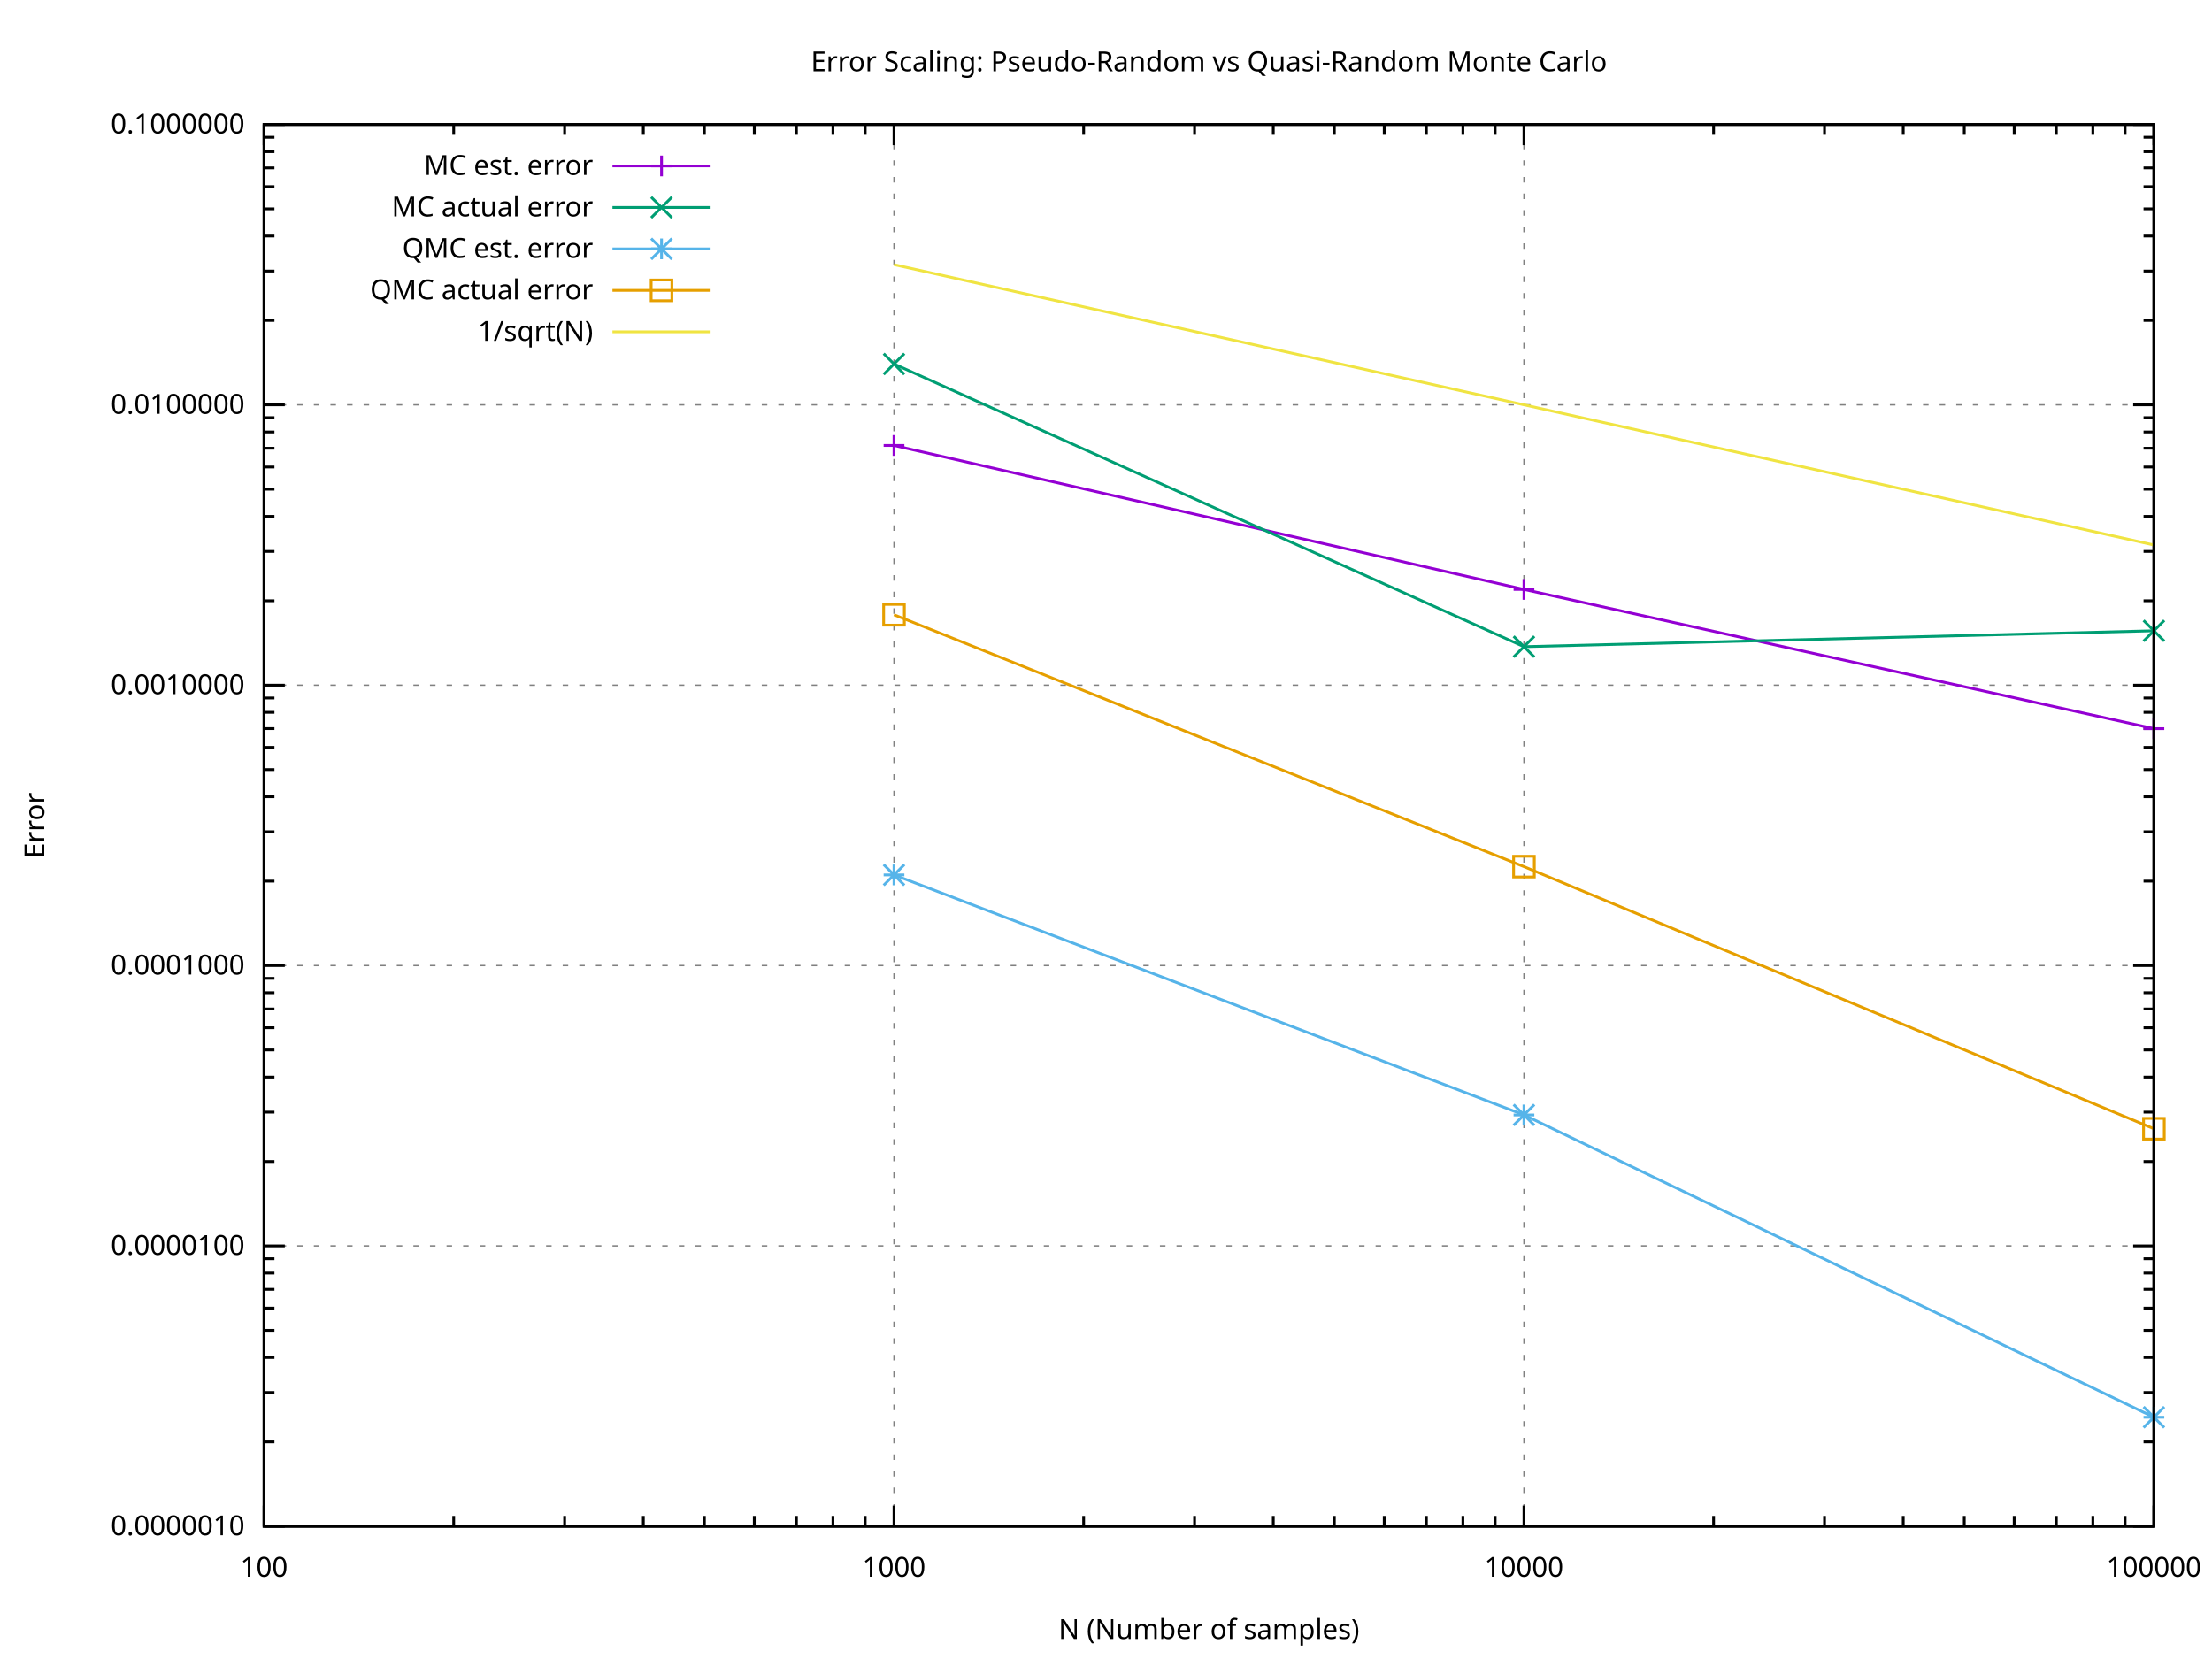
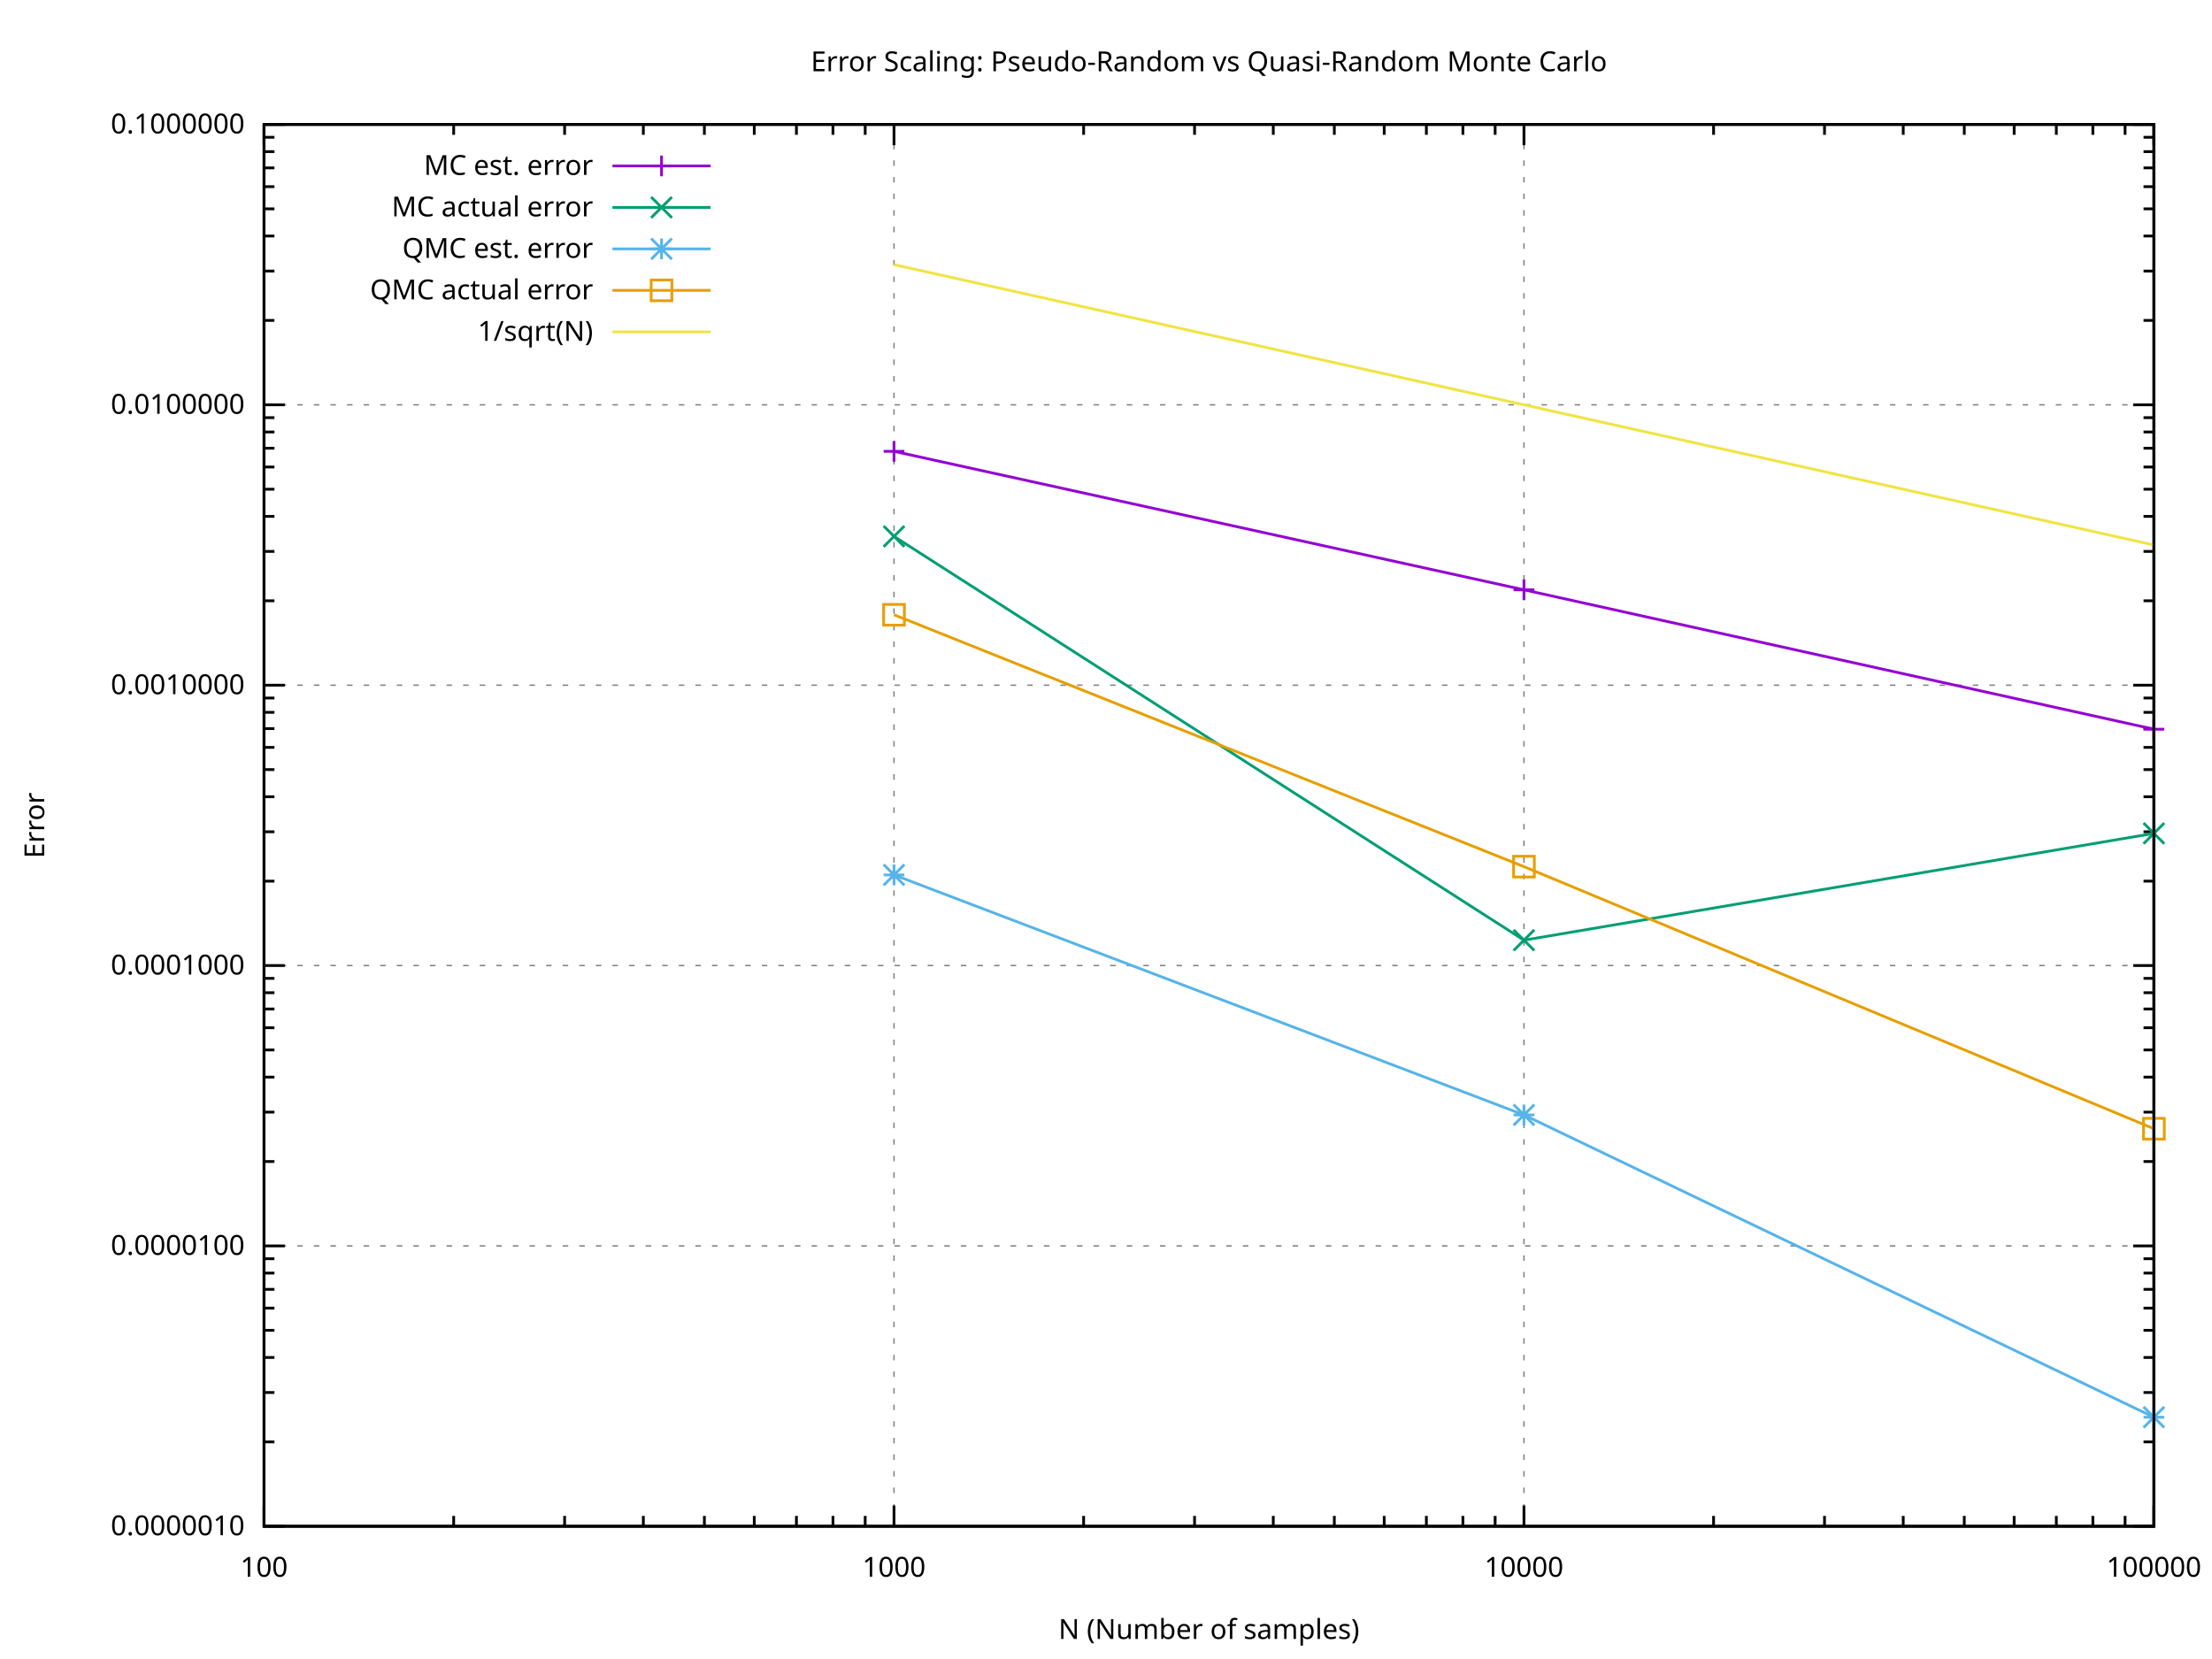
<svg xmlns="http://www.w3.org/2000/svg" xmlns:xlink="http://www.w3.org/1999/xlink" width="800" height="600" viewBox="0 0 800 600">
  <g id="gnuplot_canvas">
    <rect x="0" y="0" width="800" height="600" fill="#ffffff" />
    <defs>
      <circle id="gpDot" r="0.5" stroke-width="0.5" stroke="currentColor" />
      <path id="gpPt0" stroke-width="0.267" stroke="currentColor" d="M-1,0 h2 M0,-1 v2" />
      <path id="gpPt1" stroke-width="0.267" stroke="currentColor" d="M-1,-1 L1,1 M1,-1 L-1,1" />
      <path id="gpPt2" stroke-width="0.267" stroke="currentColor" d="M-1,0 L1,0 M0,-1 L0,1 M-1,-1 L1,1 M-1,1 L1,-1" />
      <rect id="gpPt3" stroke-width="0.267" stroke="currentColor" x="-1" y="-1" width="2" height="2" />
      <rect id="gpPt4" stroke-width="0.267" stroke="currentColor" fill="currentColor" x="-1" y="-1" width="2" height="2" />
      <circle id="gpPt5" stroke-width="0.267" stroke="currentColor" cx="0" cy="0" r="1" />
      <use xlink:href="#gpPt5" id="gpPt6" fill="currentColor" stroke="none" />
      <path id="gpPt7" stroke-width="0.267" stroke="currentColor" d="M0,-1.33 L-1.33,0.67 L1.33,0.67 z" />
      <use xlink:href="#gpPt7" id="gpPt8" fill="currentColor" stroke="none" />
      <use xlink:href="#gpPt7" id="gpPt9" stroke="currentColor" transform="rotate(180)" />
      <use xlink:href="#gpPt9" id="gpPt10" fill="currentColor" stroke="none" />
      <use xlink:href="#gpPt3" id="gpPt11" stroke="currentColor" transform="rotate(45)" />
      <use xlink:href="#gpPt11" id="gpPt12" fill="currentColor" stroke="none" />
      <path id="gpPt13" stroke-width="0.267" stroke="currentColor" d="M0,1.330 L1.265,0.411 L0.782,-1.067 L-0.782,-1.076 L-1.265,0.411 z" />
      <use xlink:href="#gpPt13" id="gpPt14" fill="currentColor" stroke="none" />
      <filter id="textbox" filterUnits="objectBoundingBox" x="0" y="0" height="1" width="1">
        <feFlood flood-color="#FFFFFF" flood-opacity="1" result="bgnd" />
        <feComposite in="SourceGraphic" in2="bgnd" operator="atop" />
      </filter>
      <filter id="greybox" filterUnits="objectBoundingBox" x="0" y="0" height="1" width="1">
        <feFlood flood-color="lightgrey" flood-opacity="1" result="grey" />
        <feComposite in="SourceGraphic" in2="grey" operator="atop" />
      </filter>
    </defs>
    <g fill="none" color="#FFFFFF" stroke="currentColor" stroke-width="1.00" stroke-linecap="butt" stroke-linejoin="miter">
</g>
    <g fill="none" color="black" stroke="currentColor" stroke-width="1.00" stroke-linecap="butt" stroke-linejoin="miter">
</g>
    <g fill="none" color="black" stroke="black" stroke-width="0.50" stroke-linecap="butt" stroke-linejoin="miter">
</g>
    <g fill="none" color="gray" stroke="currentColor" stroke-width="0.50" stroke-linecap="butt" stroke-linejoin="miter">
      <path stroke="gray" stroke-dasharray="2,4" class="gridline" d="M95.50,552.00 L778.99,552.00  " />
    </g>
    <g fill="none" color="gray" stroke="gray" stroke-width="1.00" stroke-linecap="butt" stroke-linejoin="miter">
</g>
    <g fill="none" color="black" stroke="currentColor" stroke-width="1.00" stroke-linecap="butt" stroke-linejoin="miter">
      <path stroke="black" d="M95.50,552.00 L103.00,552.00 M778.99,552.00 L771.49,552.00  " />
      <g transform="translate(88.50,555.25)" stroke="none" fill="black" font-family="Verdana" font-size="10.00" text-anchor="end">
        <text>
          <tspan font-family="Verdana">0.0000010</tspan>
        </text>
      </g>
    </g>
    <g fill="none" color="black" stroke="currentColor" stroke-width="1.00" stroke-linecap="butt" stroke-linejoin="miter">
      <path stroke="black" d="M95.50,521.48 L99.25,521.48 M778.99,521.48 L775.24,521.48 M95.50,503.62 L99.25,503.62 M778.99,503.62 L775.24,503.62   M95.50,490.95 L99.25,490.95 M778.99,490.95 L775.24,490.95 M95.50,481.13 L99.25,481.13 M778.99,481.13 L775.24,481.13   M95.50,473.10 L99.25,473.10 M778.99,473.10 L775.24,473.10 M95.50,466.31 L99.25,466.31 M778.99,466.31 L775.24,466.31   M95.50,460.43 L99.25,460.43 M778.99,460.43 L775.24,460.43 M95.50,455.24 L99.25,455.24 M778.99,455.24 L775.24,455.24    " />
    </g>
    <g fill="none" color="black" stroke="black" stroke-width="0.50" stroke-linecap="butt" stroke-linejoin="miter">
</g>
    <g fill="none" color="gray" stroke="currentColor" stroke-width="0.50" stroke-linecap="butt" stroke-linejoin="miter">
      <path stroke="gray" stroke-dasharray="2,4" class="gridline" d="M95.50,450.60 L778.99,450.60  " />
    </g>
    <g fill="none" color="gray" stroke="gray" stroke-width="1.00" stroke-linecap="butt" stroke-linejoin="miter">
</g>
    <g fill="none" color="black" stroke="currentColor" stroke-width="1.00" stroke-linecap="butt" stroke-linejoin="miter">
      <path stroke="black" d="M95.50,450.60 L103.00,450.60 M778.99,450.60 L771.49,450.60  " />
      <g transform="translate(88.50,453.85)" stroke="none" fill="black" font-family="Verdana" font-size="10.00" text-anchor="end">
        <text>
          <tspan font-family="Verdana">0.0000100</tspan>
        </text>
      </g>
    </g>
    <g fill="none" color="black" stroke="currentColor" stroke-width="1.00" stroke-linecap="butt" stroke-linejoin="miter">
      <path stroke="black" d="M95.50,420.08 L99.25,420.08 M778.99,420.08 L775.24,420.08 M95.50,402.22 L99.25,402.22 M778.99,402.22 L775.24,402.22   M95.50,389.55 L99.25,389.55 M778.99,389.55 L775.24,389.55 M95.50,379.73 L99.25,379.73 M778.99,379.73 L775.24,379.73   M95.50,371.70 L99.25,371.70 M778.99,371.70 L775.24,371.70 M95.50,364.91 L99.25,364.91 M778.99,364.91 L775.24,364.91   M95.50,359.03 L99.25,359.03 M778.99,359.03 L775.24,359.03 M95.50,353.84 L99.25,353.84 M778.99,353.84 L775.24,353.84    " />
    </g>
    <g fill="none" color="black" stroke="black" stroke-width="0.50" stroke-linecap="butt" stroke-linejoin="miter">
</g>
    <g fill="none" color="gray" stroke="currentColor" stroke-width="0.50" stroke-linecap="butt" stroke-linejoin="miter">
      <path stroke="gray" stroke-dasharray="2,4" class="gridline" d="M95.50,349.20 L778.99,349.20  " />
    </g>
    <g fill="none" color="gray" stroke="gray" stroke-width="1.00" stroke-linecap="butt" stroke-linejoin="miter">
</g>
    <g fill="none" color="black" stroke="currentColor" stroke-width="1.00" stroke-linecap="butt" stroke-linejoin="miter">
      <path stroke="black" d="M95.50,349.20 L103.00,349.20 M778.99,349.20 L771.49,349.20  " />
      <g transform="translate(88.50,352.45)" stroke="none" fill="black" font-family="Verdana" font-size="10.00" text-anchor="end">
        <text>
          <tspan font-family="Verdana">0.0001000</tspan>
        </text>
      </g>
    </g>
    <g fill="none" color="black" stroke="currentColor" stroke-width="1.00" stroke-linecap="butt" stroke-linejoin="miter">
      <path stroke="black" d="M95.50,318.68 L99.25,318.68 M778.99,318.68 L775.24,318.68 M95.50,300.82 L99.25,300.82 M778.99,300.82 L775.24,300.82   M95.50,288.16 L99.25,288.16 M778.99,288.16 L775.24,288.16 M95.50,278.33 L99.25,278.33 M778.99,278.33 L775.24,278.33   M95.50,270.30 L99.25,270.30 M778.99,270.30 L775.24,270.30 M95.50,263.51 L99.25,263.51 M778.99,263.51 L775.24,263.51   M95.50,257.63 L99.25,257.63 M778.99,257.63 L775.24,257.63 M95.50,252.45 L99.25,252.45 M778.99,252.45 L775.24,252.45    " />
    </g>
    <g fill="none" color="black" stroke="black" stroke-width="0.50" stroke-linecap="butt" stroke-linejoin="miter">
</g>
    <g fill="none" color="gray" stroke="currentColor" stroke-width="0.50" stroke-linecap="butt" stroke-linejoin="miter">
      <path stroke="gray" stroke-dasharray="2,4" class="gridline" d="M95.50,247.81 L778.99,247.81  " />
    </g>
    <g fill="none" color="gray" stroke="gray" stroke-width="1.00" stroke-linecap="butt" stroke-linejoin="miter">
</g>
    <g fill="none" color="black" stroke="currentColor" stroke-width="1.00" stroke-linecap="butt" stroke-linejoin="miter">
      <path stroke="black" d="M95.50,247.81 L103.00,247.81 M778.99,247.81 L771.49,247.81  " />
      <g transform="translate(88.50,251.06)" stroke="none" fill="black" font-family="Verdana" font-size="10.00" text-anchor="end">
        <text>
          <tspan font-family="Verdana">0.0010000</tspan>
        </text>
      </g>
    </g>
    <g fill="none" color="black" stroke="currentColor" stroke-width="1.00" stroke-linecap="butt" stroke-linejoin="miter">
      <path stroke="black" d="M95.50,217.28 L99.25,217.28 M778.99,217.28 L775.24,217.28 M95.50,199.43 L99.25,199.43 M778.99,199.43 L775.24,199.43   M95.50,186.76 L99.25,186.76 M778.99,186.76 L775.24,186.76 M95.50,176.93 L99.25,176.93 M778.99,176.93 L775.24,176.93   M95.50,168.90 L99.25,168.90 M778.99,168.90 L775.24,168.90 M95.50,162.11 L99.25,162.11 M778.99,162.11 L775.24,162.11   M95.50,156.23 L99.25,156.23 M778.99,156.23 L775.24,156.23 M95.50,151.05 L99.25,151.05 M778.99,151.05 L775.24,151.05    " />
    </g>
    <g fill="none" color="black" stroke="black" stroke-width="0.50" stroke-linecap="butt" stroke-linejoin="miter">
</g>
    <g fill="none" color="gray" stroke="currentColor" stroke-width="0.50" stroke-linecap="butt" stroke-linejoin="miter">
      <path stroke="gray" stroke-dasharray="2,4" class="gridline" d="M95.50,146.41 L778.99,146.41  " />
    </g>
    <g fill="none" color="gray" stroke="gray" stroke-width="1.00" stroke-linecap="butt" stroke-linejoin="miter">
</g>
    <g fill="none" color="black" stroke="currentColor" stroke-width="1.00" stroke-linecap="butt" stroke-linejoin="miter">
      <path stroke="black" d="M95.50,146.41 L103.00,146.41 M778.99,146.41 L771.49,146.41  " />
      <g transform="translate(88.50,149.66)" stroke="none" fill="black" font-family="Verdana" font-size="10.00" text-anchor="end">
        <text>
          <tspan font-family="Verdana">0.0100000</tspan>
        </text>
      </g>
    </g>
    <g fill="none" color="black" stroke="currentColor" stroke-width="1.00" stroke-linecap="butt" stroke-linejoin="miter">
      <path stroke="black" d="M95.50,115.88 L99.25,115.88 M778.99,115.88 L775.24,115.88 M95.50,98.03 L99.25,98.03 M778.99,98.03 L775.24,98.03   M95.50,85.36 L99.25,85.36 M778.99,85.36 L775.24,85.36 M95.50,75.53 L99.25,75.53 M778.99,75.53 L775.24,75.53   M95.50,67.51 L99.25,67.51 M778.99,67.51 L775.24,67.51 M95.50,60.72 L99.25,60.72 M778.99,60.72 L775.24,60.72   M95.50,54.84 L99.25,54.84 M778.99,54.84 L775.24,54.84 M95.50,49.65 L99.25,49.65 M778.99,49.65 L775.24,49.65    " />
    </g>
    <g fill="none" color="black" stroke="black" stroke-width="0.50" stroke-linecap="butt" stroke-linejoin="miter">
</g>
    <g fill="none" color="gray" stroke="currentColor" stroke-width="0.50" stroke-linecap="butt" stroke-linejoin="miter">
      <path stroke="gray" stroke-dasharray="2,4" class="gridline" d="M95.50,45.01 L778.99,45.01  " />
    </g>
    <g fill="none" color="gray" stroke="gray" stroke-width="1.00" stroke-linecap="butt" stroke-linejoin="miter">
</g>
    <g fill="none" color="black" stroke="currentColor" stroke-width="1.00" stroke-linecap="butt" stroke-linejoin="miter">
      <path stroke="black" d="M95.50,45.01 L103.00,45.01 M778.99,45.01 L771.49,45.01  " />
      <g transform="translate(88.50,48.26)" stroke="none" fill="black" font-family="Verdana" font-size="10.00" text-anchor="end">
        <text>
          <tspan font-family="Verdana">0.1000000</tspan>
        </text>
      </g>
    </g>
    <g fill="none" color="black" stroke="currentColor" stroke-width="1.00" stroke-linecap="butt" stroke-linejoin="miter">
</g>
    <g fill="none" color="black" stroke="black" stroke-width="0.50" stroke-linecap="butt" stroke-linejoin="miter">
</g>
    <g fill="none" color="gray" stroke="currentColor" stroke-width="0.50" stroke-linecap="butt" stroke-linejoin="miter">
      <path stroke="gray" stroke-dasharray="2,4" class="gridline" d="M95.50,552.00 L95.50,45.01  " />
    </g>
    <g fill="none" color="gray" stroke="gray" stroke-width="1.00" stroke-linecap="butt" stroke-linejoin="miter">
</g>
    <g fill="none" color="black" stroke="currentColor" stroke-width="1.00" stroke-linecap="butt" stroke-linejoin="miter">
      <path stroke="black" d="M95.50,552.00 L95.50,544.50 M95.50,45.01 L95.50,52.51  " />
      <g transform="translate(95.50,570.25)" stroke="none" fill="black" font-family="Verdana" font-size="10.00" text-anchor="middle">
        <text>
          <tspan font-family="Verdana"> 100</tspan>
        </text>
      </g>
    </g>
    <g fill="none" color="black" stroke="currentColor" stroke-width="1.00" stroke-linecap="butt" stroke-linejoin="miter">
      <path stroke="black" d="M164.08,552.00 L164.08,548.25 M164.08,45.01 L164.08,48.76 M204.20,552.00 L204.20,548.25 M204.20,45.01 L204.20,48.76   M232.67,552.00 L232.67,548.25 M232.67,45.01 L232.67,48.76 M254.75,552.00 L254.75,548.25 M254.75,45.01 L254.75,48.76   M272.79,552.00 L272.79,548.25 M272.79,45.01 L272.79,48.76 M288.04,552.00 L288.04,548.25 M288.04,45.01 L288.04,48.76   M301.25,552.00 L301.25,548.25 M301.25,45.01 L301.25,48.76 M312.91,552.00 L312.91,548.25 M312.91,45.01 L312.91,48.76    " />
    </g>
    <g fill="none" color="black" stroke="black" stroke-width="0.50" stroke-linecap="butt" stroke-linejoin="miter">
</g>
    <g fill="none" color="gray" stroke="currentColor" stroke-width="0.50" stroke-linecap="butt" stroke-linejoin="miter">
      <path stroke="gray" stroke-dasharray="2,4" class="gridline" d="M323.33,552.00 L323.33,45.01  " />
    </g>
    <g fill="none" color="gray" stroke="gray" stroke-width="1.00" stroke-linecap="butt" stroke-linejoin="miter">
</g>
    <g fill="none" color="black" stroke="currentColor" stroke-width="1.00" stroke-linecap="butt" stroke-linejoin="miter">
      <path stroke="black" d="M323.33,552.00 L323.33,544.50 M323.33,45.01 L323.33,52.51  " />
      <g transform="translate(323.33,570.25)" stroke="none" fill="black" font-family="Verdana" font-size="10.00" text-anchor="middle">
        <text>
          <tspan font-family="Verdana"> 1000</tspan>
        </text>
      </g>
    </g>
    <g fill="none" color="black" stroke="currentColor" stroke-width="1.00" stroke-linecap="butt" stroke-linejoin="miter">
      <path stroke="black" d="M391.91,552.00 L391.91,548.25 M391.91,45.01 L391.91,48.76 M432.03,552.00 L432.03,548.25 M432.03,45.01 L432.03,48.76   M460.50,552.00 L460.50,548.25 M460.50,45.01 L460.50,48.76 M482.58,552.00 L482.58,548.25 M482.58,45.01 L482.58,48.76   M500.62,552.00 L500.62,548.25 M500.62,45.01 L500.62,48.76 M515.87,552.00 L515.87,548.25 M515.87,45.01 L515.87,48.76   M529.08,552.00 L529.08,548.25 M529.08,45.01 L529.08,48.76 M540.74,552.00 L540.74,548.25 M540.74,45.01 L540.74,48.76    " />
    </g>
    <g fill="none" color="black" stroke="black" stroke-width="0.50" stroke-linecap="butt" stroke-linejoin="miter">
</g>
    <g fill="none" color="gray" stroke="currentColor" stroke-width="0.50" stroke-linecap="butt" stroke-linejoin="miter">
      <path stroke="gray" stroke-dasharray="2,4" class="gridline" d="M551.16,552.00 L551.16,45.01  " />
    </g>
    <g fill="none" color="gray" stroke="gray" stroke-width="1.00" stroke-linecap="butt" stroke-linejoin="miter">
</g>
    <g fill="none" color="black" stroke="currentColor" stroke-width="1.00" stroke-linecap="butt" stroke-linejoin="miter">
      <path stroke="black" d="M551.16,552.00 L551.16,544.50 M551.16,45.01 L551.16,52.51  " />
      <g transform="translate(551.16,570.25)" stroke="none" fill="black" font-family="Verdana" font-size="10.00" text-anchor="middle">
        <text>
          <tspan font-family="Verdana"> 10000</tspan>
        </text>
      </g>
    </g>
    <g fill="none" color="black" stroke="currentColor" stroke-width="1.00" stroke-linecap="butt" stroke-linejoin="miter">
      <path stroke="black" d="M619.74,552.00 L619.74,548.25 M619.74,45.01 L619.74,48.76 M659.86,552.00 L659.86,548.25 M659.86,45.01 L659.86,48.76   M688.33,552.00 L688.33,548.25 M688.33,45.01 L688.33,48.76 M710.41,552.00 L710.41,548.25 M710.41,45.01 L710.41,48.76   M728.45,552.00 L728.45,548.25 M728.45,45.01 L728.45,48.76 M743.70,552.00 L743.70,548.25 M743.70,45.01 L743.70,48.76   M756.91,552.00 L756.91,548.25 M756.91,45.01 L756.91,48.76 M768.57,552.00 L768.57,548.25 M768.57,45.01 L768.57,48.76    " />
    </g>
    <g fill="none" color="black" stroke="black" stroke-width="0.50" stroke-linecap="butt" stroke-linejoin="miter">
</g>
    <g fill="none" color="gray" stroke="currentColor" stroke-width="0.50" stroke-linecap="butt" stroke-linejoin="miter">
      <path stroke="gray" stroke-dasharray="2,4" class="gridline" d="M778.99,552.00 L778.99,45.01  " />
    </g>
    <g fill="none" color="gray" stroke="gray" stroke-width="1.00" stroke-linecap="butt" stroke-linejoin="miter">
</g>
    <g fill="none" color="black" stroke="currentColor" stroke-width="1.00" stroke-linecap="butt" stroke-linejoin="miter">
      <path stroke="black" d="M778.99,552.00 L778.99,544.50 M778.99,45.01 L778.99,52.51  " />
      <g transform="translate(778.99,570.25)" stroke="none" fill="black" font-family="Verdana" font-size="10.00" text-anchor="middle">
        <text>
          <tspan font-family="Verdana"> 100000</tspan>
        </text>
      </g>
    </g>
    <g fill="none" color="black" stroke="currentColor" stroke-width="1.00" stroke-linecap="butt" stroke-linejoin="miter">
</g>
    <g fill="none" color="black" stroke="currentColor" stroke-width="1.00" stroke-linecap="butt" stroke-linejoin="miter">
      <path stroke="black" d="M95.50,45.01 L95.50,552.00 L778.99,552.00 L778.99,45.01 L95.50,45.01 Z  " />
    </g>
    <g fill="none" color="black" stroke="currentColor" stroke-width="1.00" stroke-linecap="butt" stroke-linejoin="miter">
</g>
    <g id="gnuplot_plot_1">
      <g fill="none" color="black" stroke="currentColor" stroke-width="1.00" stroke-linecap="butt" stroke-linejoin="miter">
        <g transform="translate(214.50,63.26)" stroke="none" fill="black" font-family="Verdana" font-size="10.00" text-anchor="end">
          <text>
            <tspan font-family="Verdana">MC est. error</tspan>
          </text>
        </g>
      </g>
      <g fill="none" color="black" stroke="currentColor" stroke-width="1.00" stroke-linecap="butt" stroke-linejoin="miter">
-         <path stroke="rgb(148,   0, 211)" d="M221.50,60.01 L257.00,60.01 M323.33,161.11 L551.16,213.17 L778.99,263.53  " />
-         <use xlink:href="#gpPt0" transform="translate(323.33,161.11) scale(3.75)" color="rgb(148,   0, 211)" />
-         <use xlink:href="#gpPt0" transform="translate(551.16,213.17) scale(3.75)" color="rgb(148,   0, 211)" />
-         <use xlink:href="#gpPt0" transform="translate(778.99,263.53) scale(3.75)" color="rgb(148,   0, 211)" />
+         <path stroke="rgb(148,   0, 211)" d="M221.50,60.01 L257.00,60.01 M323.33,163.23 L551.16,213.31 L778.99,263.73  " />
+         <use xlink:href="#gpPt0" transform="translate(323.33,163.23) scale(3.75)" color="rgb(148,   0, 211)" />
+         <use xlink:href="#gpPt0" transform="translate(551.16,213.31) scale(3.75)" color="rgb(148,   0, 211)" />
+         <use xlink:href="#gpPt0" transform="translate(778.99,263.73) scale(3.75)" color="rgb(148,   0, 211)" />
        <use xlink:href="#gpPt0" transform="translate(239.25,60.01) scale(3.75)" color="rgb(148,   0, 211)" />
      </g>
    </g>
    <g id="gnuplot_plot_2">
      <g fill="none" color="black" stroke="currentColor" stroke-width="1.00" stroke-linecap="butt" stroke-linejoin="miter">
        <g transform="translate(214.50,78.26)" stroke="none" fill="black" font-family="Verdana" font-size="10.00" text-anchor="end">
          <text>
            <tspan font-family="Verdana">MC actual error</tspan>
          </text>
        </g>
      </g>
      <g fill="none" color="black" stroke="currentColor" stroke-width="1.00" stroke-linecap="butt" stroke-linejoin="miter">
-         <path stroke="rgb(  0, 158, 115)" d="M221.50,75.01 L257.00,75.01 M323.33,131.64 L551.16,233.88 L778.99,228.13  " />
-         <use xlink:href="#gpPt1" transform="translate(323.33,131.64) scale(3.75)" color="rgb(  0, 158, 115)" />
-         <use xlink:href="#gpPt1" transform="translate(551.16,233.88) scale(3.75)" color="rgb(  0, 158, 115)" />
-         <use xlink:href="#gpPt1" transform="translate(778.99,228.13) scale(3.75)" color="rgb(  0, 158, 115)" />
+         <path stroke="rgb(  0, 158, 115)" d="M221.50,75.01 L257.00,75.01 M323.33,193.99 L551.16,340.03 L778.99,301.40  " />
+         <use xlink:href="#gpPt1" transform="translate(323.33,193.99) scale(3.75)" color="rgb(  0, 158, 115)" />
+         <use xlink:href="#gpPt1" transform="translate(551.16,340.03) scale(3.75)" color="rgb(  0, 158, 115)" />
+         <use xlink:href="#gpPt1" transform="translate(778.99,301.40) scale(3.75)" color="rgb(  0, 158, 115)" />
        <use xlink:href="#gpPt1" transform="translate(239.25,75.01) scale(3.75)" color="rgb(  0, 158, 115)" />
      </g>
    </g>
    <g id="gnuplot_plot_3">
      <g fill="none" color="black" stroke="currentColor" stroke-width="1.00" stroke-linecap="butt" stroke-linejoin="miter">
        <g transform="translate(214.50,93.26)" stroke="none" fill="black" font-family="Verdana" font-size="10.00" text-anchor="end">
          <text>
            <tspan font-family="Verdana">QMC est. error</tspan>
          </text>
        </g>
      </g>
      <g fill="none" color="black" stroke="currentColor" stroke-width="1.00" stroke-linecap="butt" stroke-linejoin="miter">
        <path stroke="rgb( 86, 180, 233)" d="M221.50,90.01 L257.00,90.01 M323.33,316.42 L551.16,403.23 L778.99,512.56  " />
        <use xlink:href="#gpPt2" transform="translate(323.33,316.42) scale(3.75)" color="rgb( 86, 180, 233)" />
        <use xlink:href="#gpPt2" transform="translate(551.16,403.23) scale(3.75)" color="rgb( 86, 180, 233)" />
        <use xlink:href="#gpPt2" transform="translate(778.99,512.56) scale(3.75)" color="rgb( 86, 180, 233)" />
        <use xlink:href="#gpPt2" transform="translate(239.25,90.01) scale(3.75)" color="rgb( 86, 180, 233)" />
      </g>
    </g>
    <g id="gnuplot_plot_4">
      <g fill="none" color="black" stroke="currentColor" stroke-width="1.00" stroke-linecap="butt" stroke-linejoin="miter">
        <g transform="translate(214.50,108.26)" stroke="none" fill="black" font-family="Verdana" font-size="10.00" text-anchor="end">
          <text>
            <tspan font-family="Verdana">QMC actual error</tspan>
          </text>
        </g>
      </g>
      <g fill="none" color="black" stroke="currentColor" stroke-width="1.00" stroke-linecap="butt" stroke-linejoin="miter">
        <path stroke="rgb(230, 159,   0)" d="M221.50,105.01 L257.00,105.01 M323.33,222.34 L551.16,313.43 L778.99,408.22  " />
        <use xlink:href="#gpPt3" transform="translate(323.33,222.34) scale(3.75)" color="rgb(230, 159,   0)" />
        <use xlink:href="#gpPt3" transform="translate(551.16,313.43) scale(3.75)" color="rgb(230, 159,   0)" />
        <use xlink:href="#gpPt3" transform="translate(778.99,408.22) scale(3.75)" color="rgb(230, 159,   0)" />
        <use xlink:href="#gpPt3" transform="translate(239.25,105.01) scale(3.75)" color="rgb(230, 159,   0)" />
      </g>
    </g>
    <g id="gnuplot_plot_5">
      <g fill="none" color="black" stroke="currentColor" stroke-width="1.00" stroke-linecap="butt" stroke-linejoin="miter">
        <g transform="translate(214.50,123.26)" stroke="none" fill="black" font-family="Verdana" font-size="10.00" text-anchor="end">
          <text>
            <tspan font-family="Verdana">1/sqrt(N)</tspan>
          </text>
        </g>
      </g>
      <g fill="none" color="black" stroke="currentColor" stroke-width="1.00" stroke-linecap="butt" stroke-linejoin="miter">
        <path stroke="rgb(240, 228,  66)" d="M221.50,120.01 L257.00,120.01 M323.33,95.71 L551.16,146.41 L778.99,197.11  " />
      </g>
    </g>
    <g fill="none" color="#FFFFFF" stroke="rgb(240, 228,  66)" stroke-width="2.00" stroke-linecap="butt" stroke-linejoin="miter">
</g>
    <g fill="none" color="black" stroke="currentColor" stroke-width="2.00" stroke-linecap="butt" stroke-linejoin="miter">
</g>
    <g fill="none" color="black" stroke="black" stroke-width="1.00" stroke-linecap="butt" stroke-linejoin="miter">
</g>
    <g fill="none" color="black" stroke="currentColor" stroke-width="1.00" stroke-linecap="butt" stroke-linejoin="miter">
      <path stroke="black" d="M95.50,45.01 L95.50,552.00 L778.99,552.00 L778.99,45.01 L95.50,45.01 Z  " />
      <g transform="translate(16.00,298.51) rotate(270.00)" stroke="none" fill="black" font-family="Verdana" font-size="10.00" text-anchor="middle">
        <text>
          <tspan font-family="Verdana">Error</tspan>
        </text>
      </g>
    </g>
    <g fill="none" color="black" stroke="currentColor" stroke-width="1.00" stroke-linecap="butt" stroke-linejoin="miter">
      <g transform="translate(437.24,592.75)" stroke="none" fill="black" font-family="Verdana" font-size="10.00" text-anchor="middle">
        <text>
          <tspan font-family="Verdana">N (Number of samples)</tspan>
        </text>
      </g>
    </g>
    <g fill="none" color="black" stroke="currentColor" stroke-width="1.00" stroke-linecap="butt" stroke-linejoin="miter">
</g>
    <g fill="none" color="black" stroke="currentColor" stroke-width="1.00" stroke-linecap="butt" stroke-linejoin="miter">
      <g transform="translate(437.24,25.76)" stroke="none" fill="black" font-family="Verdana" font-size="10.00" text-anchor="middle">
        <text>
          <tspan font-family="Verdana">Error Scaling: Pseudo-Random vs Quasi-Random Monte Carlo</tspan>
        </text>
      </g>
    </g>
    <g fill="none" color="black" stroke="currentColor" stroke-width="1.00" stroke-linecap="butt" stroke-linejoin="miter">
</g>
  </g>
</svg>
